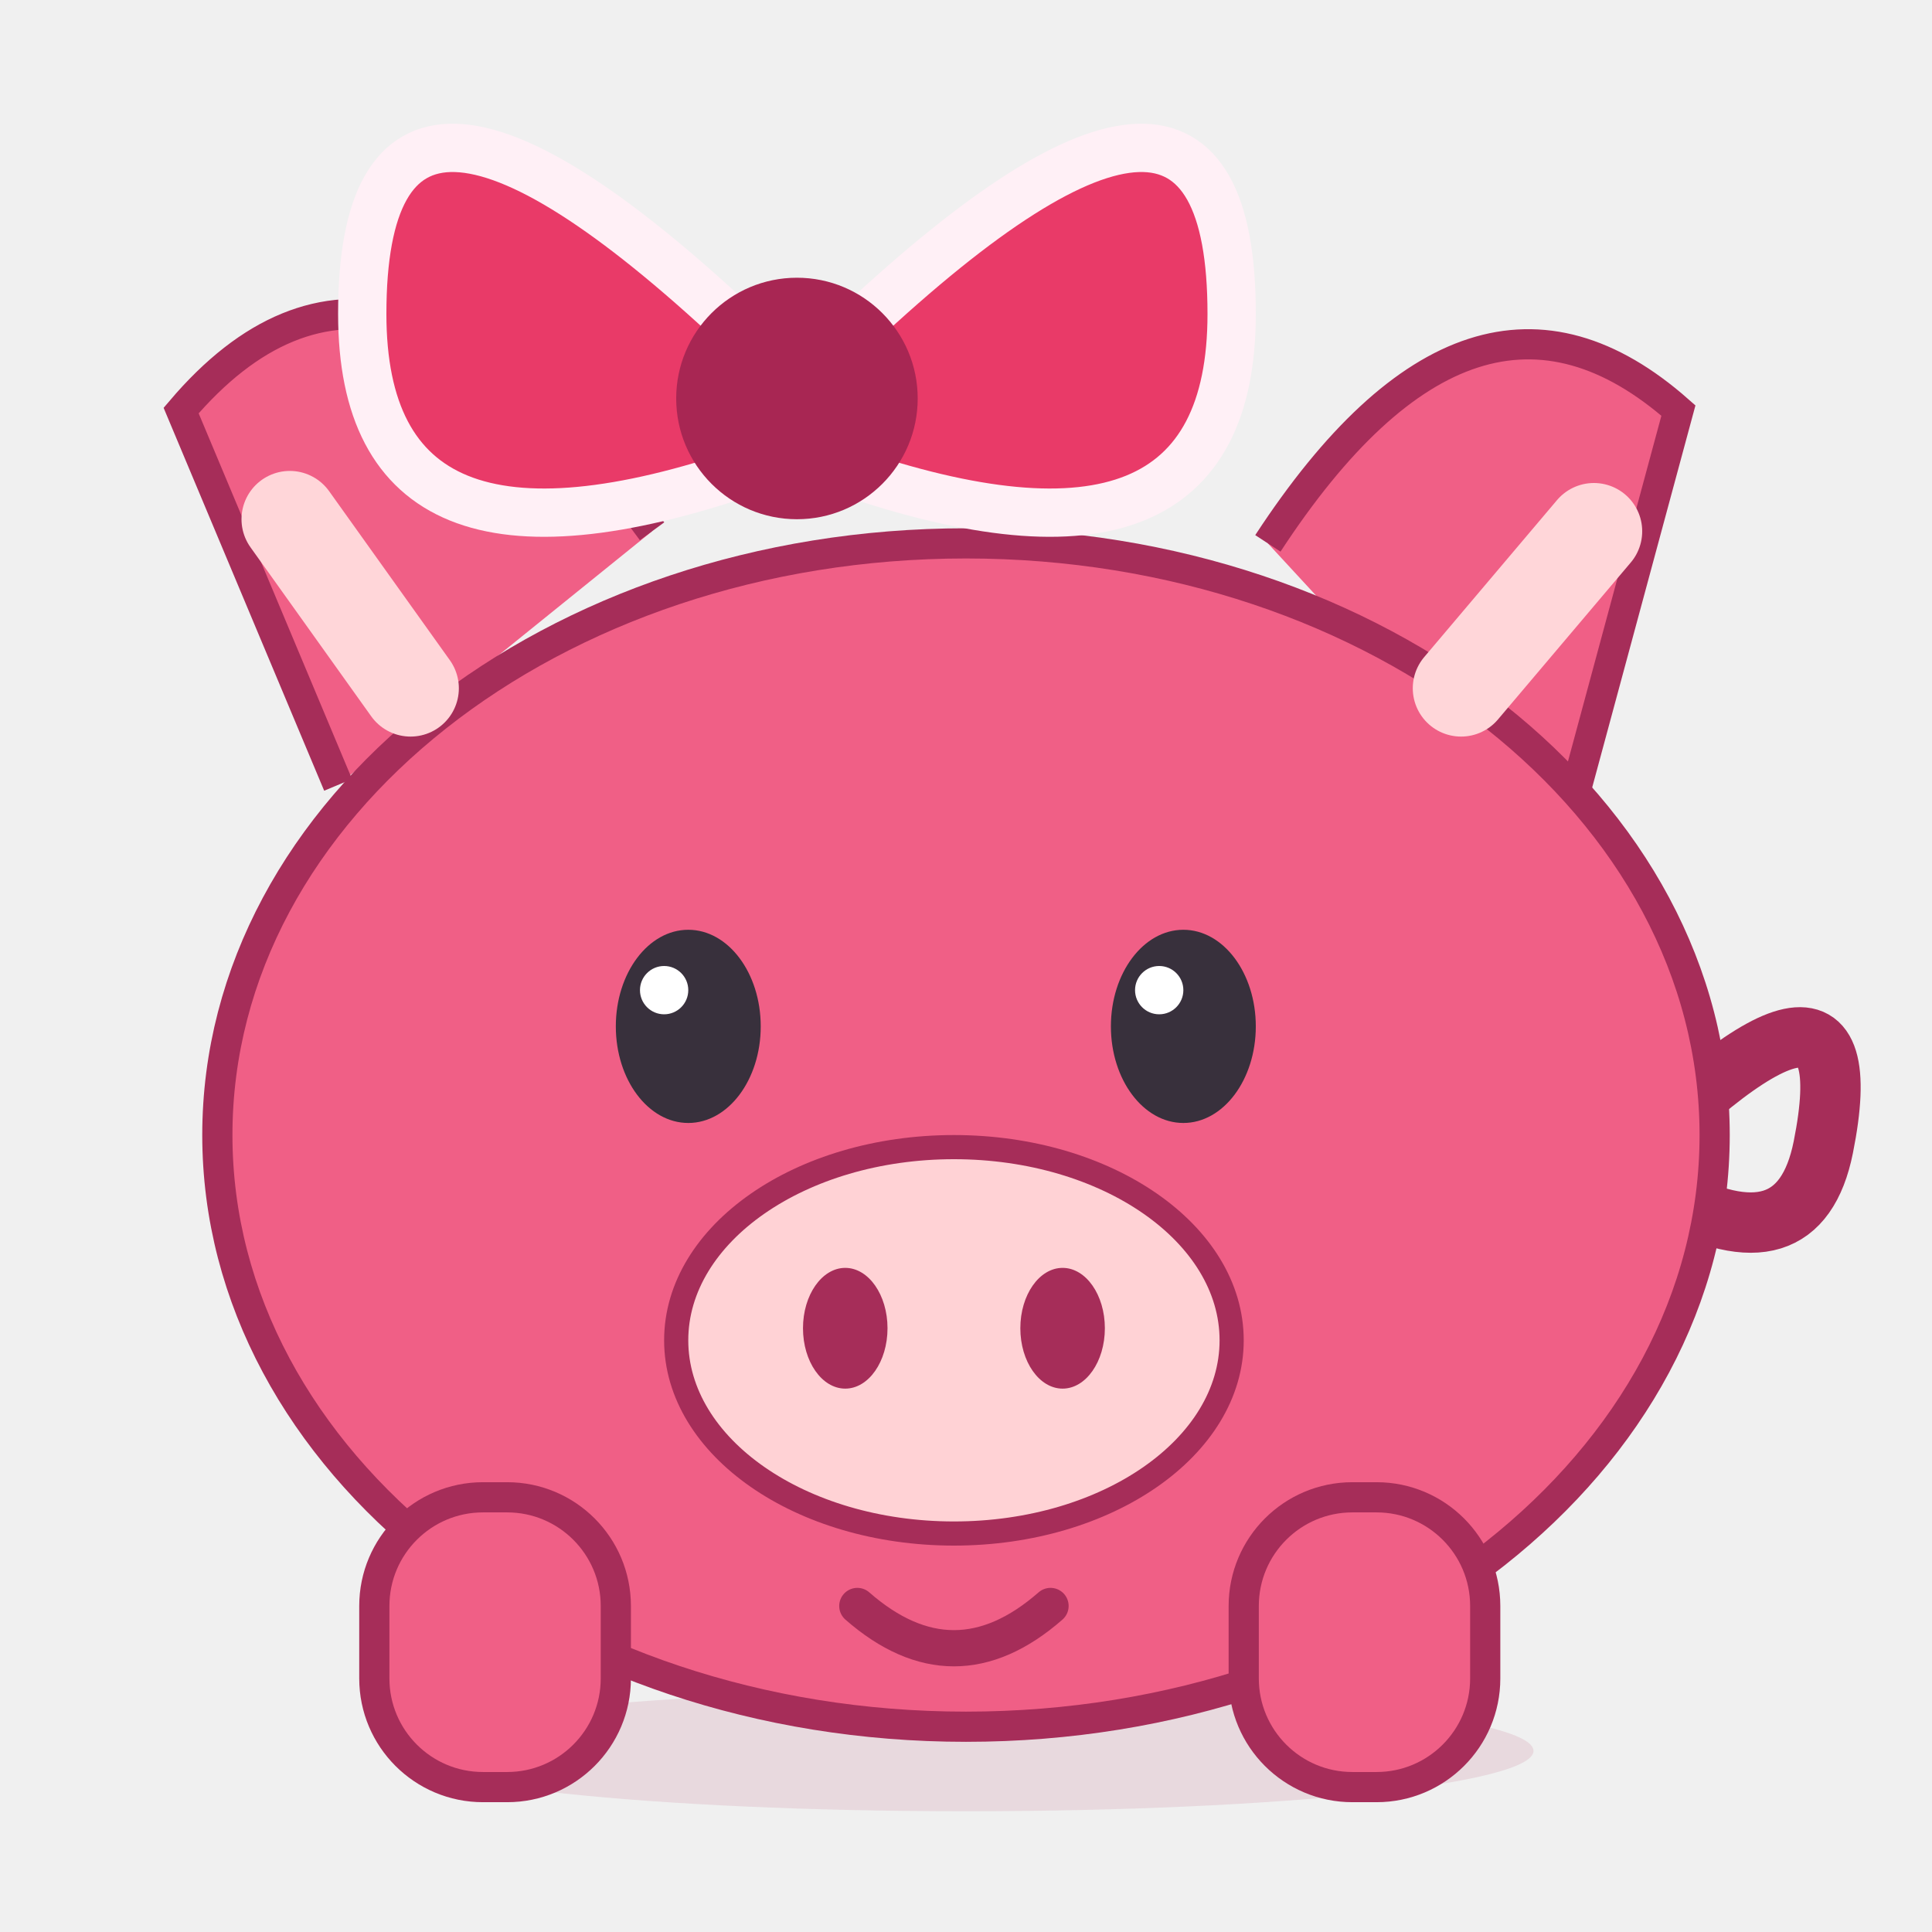
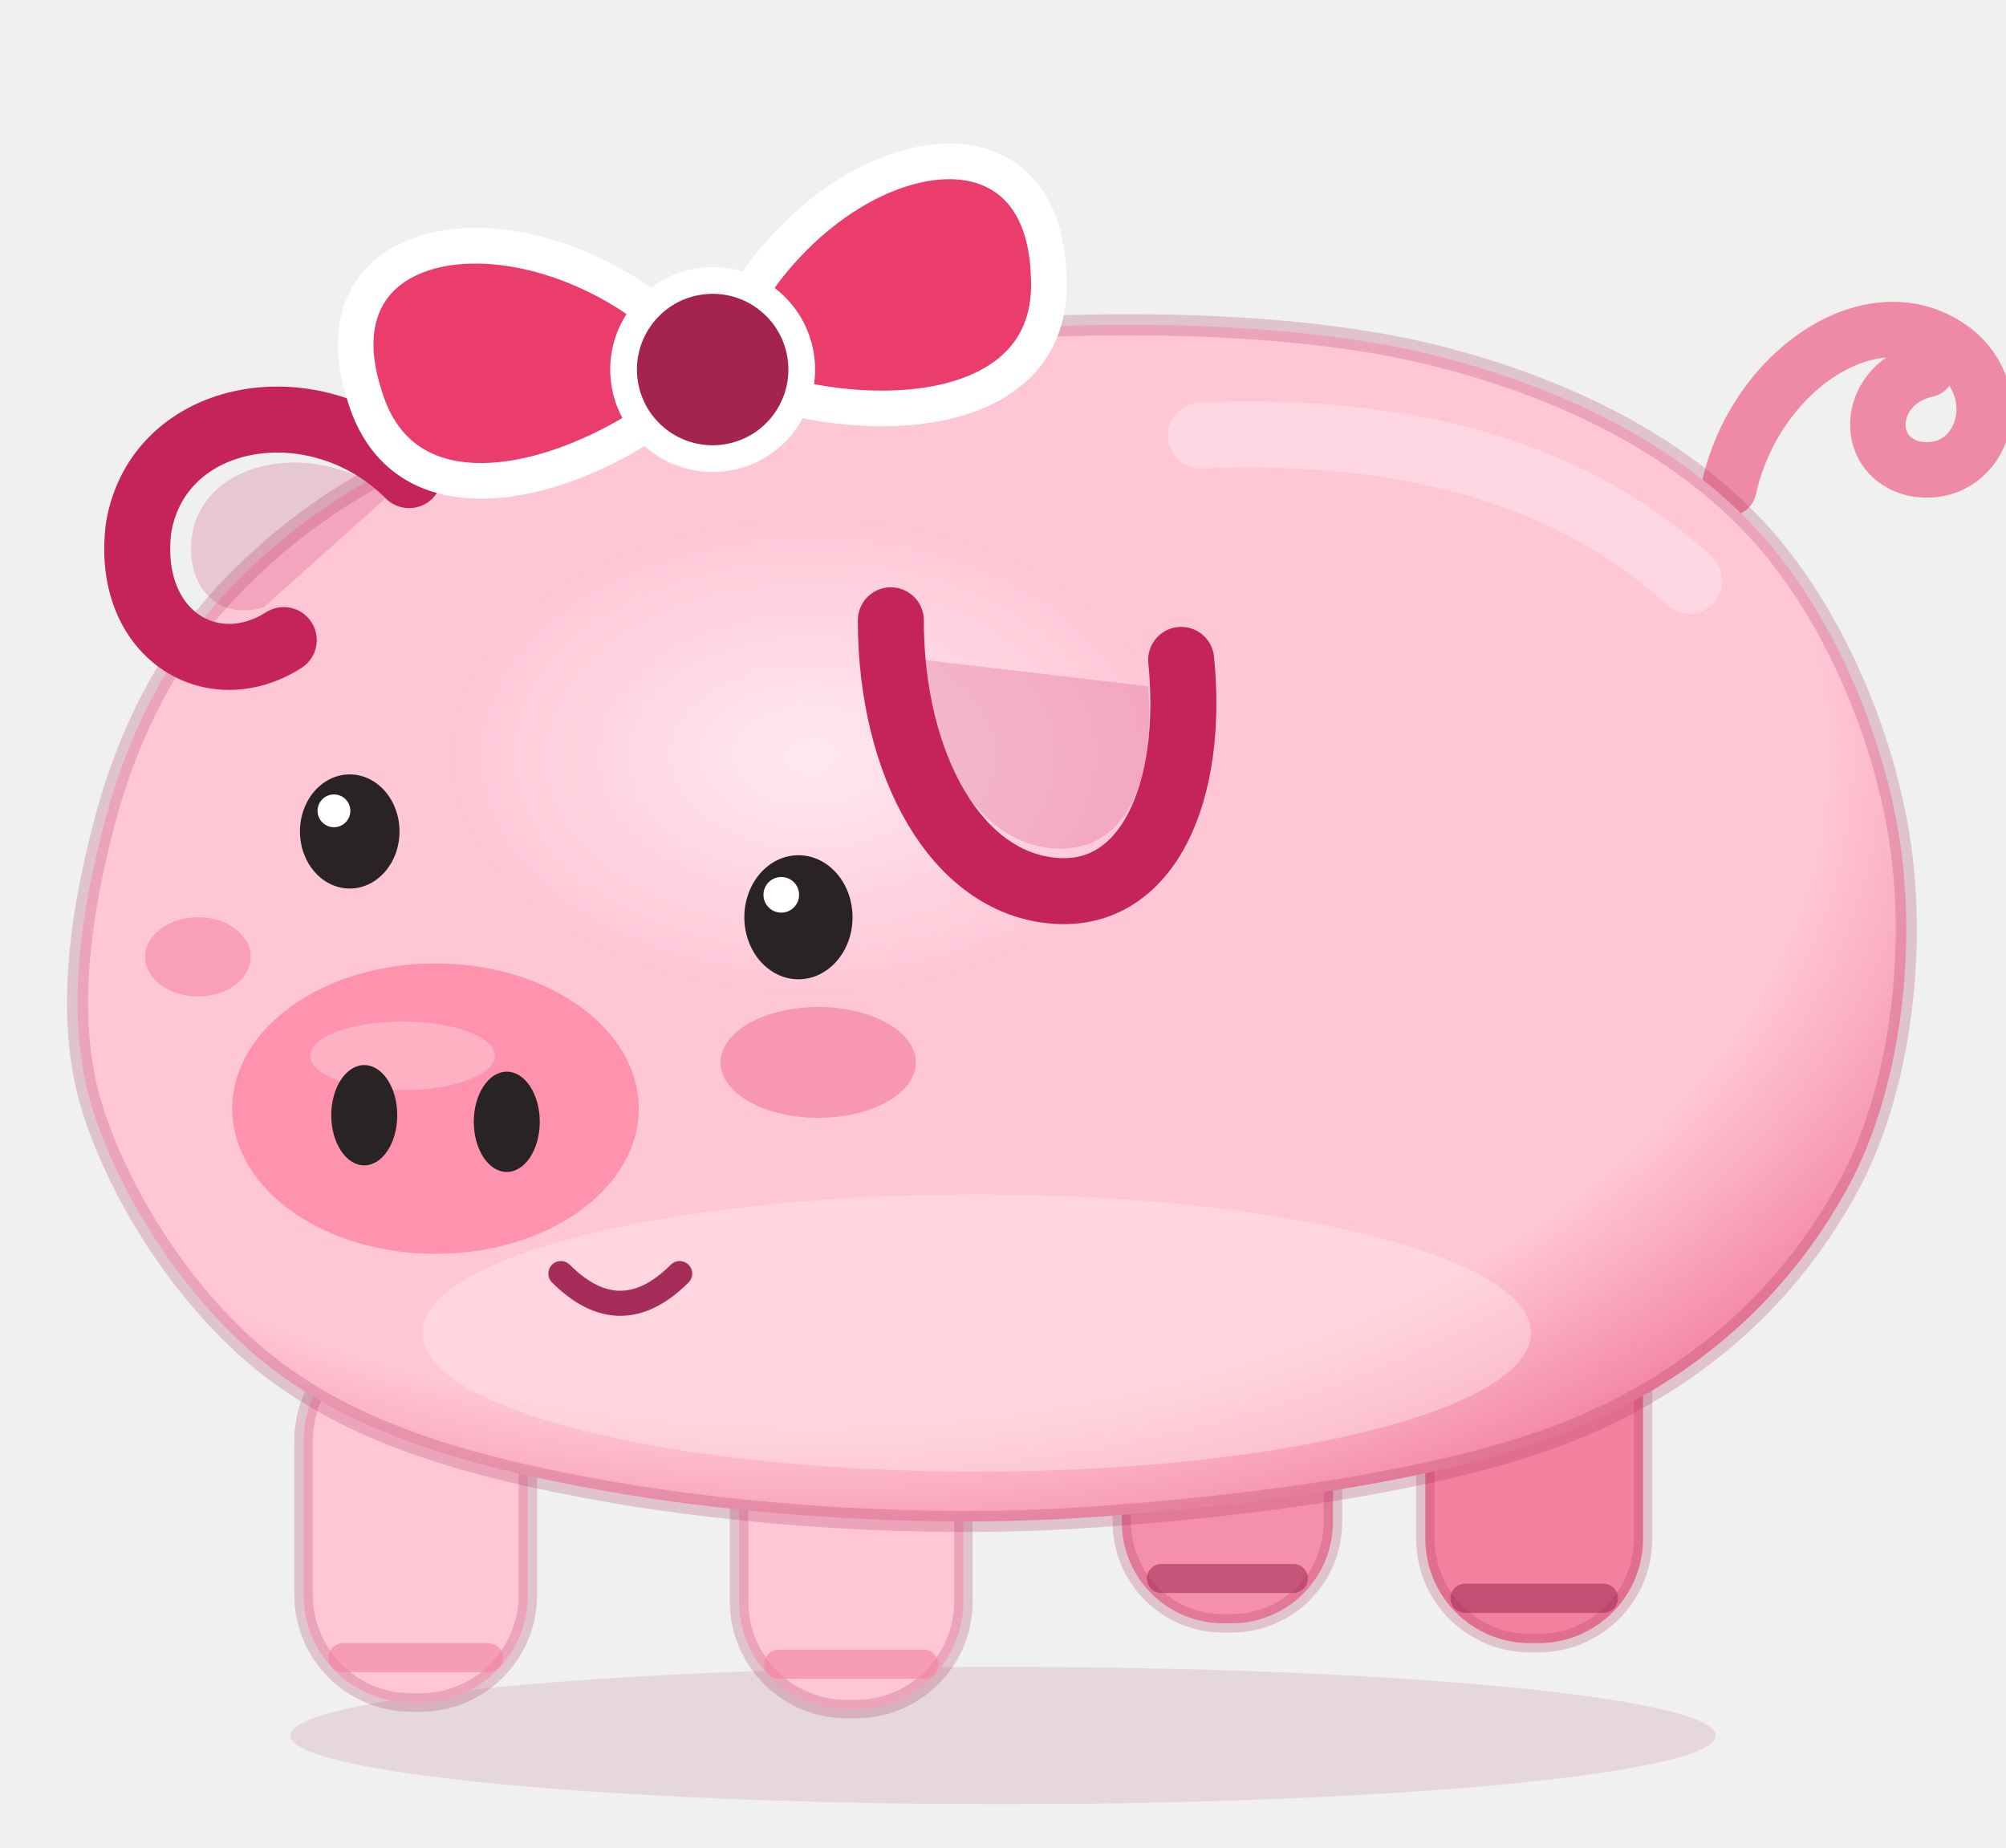
- <svg xmlns="http://www.w3.org/2000/svg" viewBox="0 0 160 160">
-   <ellipse cx="80" cy="145" rx="47" ry="5" fill="#a62d59" opacity=".12" />
-   <path d="M132 99q23-24 19-4-2 10-13 4" fill="none" stroke="#a62d59" stroke-width="5" />
-   <g fill="#f05f86" stroke="#a62d59" stroke-width="2.5">
-     <path d="M28 65 15 34q17-20 39 10M105 45q17-26 34-11l-10 37" />
-     <ellipse cx="80" cy="94" rx="62" ry="49" />
-     <rect x="31" y="124" width="20" height="24" rx="9" />
-     <rect x="103" y="124" width="20" height="24" rx="9" />
+ <svg xmlns="http://www.w3.org/2000/svg" viewBox="4 8 152 140" role="img">
+   <defs>
+     <radialGradient id="p-body" cx=".4" cy=".36" r=".72">
+       <stop offset="0" stop-color="#ffe9ef" />
+       <stop offset=".28" stop-color="#ffc6d6" />
+       <stop offset=".78" stop-color="#ffc6d6" />
+       <stop offset="1" stop-color="#f2809f" />
+     </radialGradient>
+     <clipPath id="p-clip">
+       <path d="M11 92C8.8 85 10.2 76.7 12 70C13.8 63.3 17 57 22 52C27 47 32.7 43.2 42 40C51.3 36.8 66.2 33.8 78 33C89.8 32.2 103.2 32.5 113 35C122.8 37.5 131.2 41.8 137 48C142.8 54.2 146.8 63.7 148 72C149.2 80.3 148 90.7 144 98C140 105.3 133.7 111.8 124 116C114.3 120.2 98.3 122.2 86 123C73.7 123.8 60.2 122.8 50 121C39.8 119.2 31.5 116.8 25 112C18.5 107.2 13.2 99 11 92Z" />
+     </clipPath>
+   </defs>
+   <g class="pig-rig" data-skin="peach" data-role="m-ribbon">
+     <ellipse data-part="shadow" cx="80" cy="139.5" rx="54" ry="5.2" fill="#a62d59" opacity=".13" />
+     <g data-part="root" data-pivot="78 137">
+       <g data-part="back" />
+       <g data-part="tail" data-pivot="135 45">
+         <path d="M135 45C137 36 146 30 152 34.5C156.5 38 154 44.5 149 43.5C145 42.5 145.5 37 150 36" fill="none" stroke="#ef8aa6" stroke-width="4.2" stroke-linecap="round" />
+       </g>
+       <g data-part="legC" data-pivot="97 108">
+         <rect x="89" y="103" width="16" height="28" rx="7.68" fill="#f590ac" stroke="#a62d59" stroke-opacity=".22" stroke-width="1.4" />
+         <path d="M92 127.6h10" stroke="#a62d59" stroke-width="2.2" stroke-linecap="round" opacity=".6" />
+       </g>
+       <g data-part="legD" data-pivot="120 108">
+         <rect x="112" y="104.5" width="16.5" height="28" rx="7.92" fill="#f2809f" stroke="#a62d59" stroke-opacity=".22" stroke-width="1.4" />
+         <path d="M115 129.1h10.5" stroke="#a62d59" stroke-width="2.2" stroke-linecap="round" opacity=".6" />
+       </g>
+       <g data-part="legA" data-pivot="35.5 112">
+         <rect x="27" y="109" width="17" height="28" rx="8.16" fill="#ffc6d6" stroke="#a62d59" stroke-opacity=".22" stroke-width="1.4" />
+         <path d="M30 133.6h11" stroke="#f2809f" stroke-width="2.2" stroke-linecap="round" opacity=".6" />
+       </g>
+       <g data-part="legB" data-pivot="68.5 113">
+         <rect x="60" y="109.5" width="17" height="28" rx="8.16" fill="#ffc6d6" stroke="#a62d59" stroke-opacity=".22" stroke-width="1.4" />
+         <path d="M63 134.1h11" stroke="#f2809f" stroke-width="2.2" stroke-linecap="round" opacity=".6" />
+       </g>
+       <g data-part="torso" data-pivot="78 118">
+         <path d="M11 92C8.8 85 10.2 76.7 12 70C13.8 63.3 17 57 22 52C27 47 32.7 43.2 42 40C51.3 36.8 66.2 33.8 78 33C89.8 32.2 103.2 32.5 113 35C122.8 37.5 131.2 41.8 137 48C142.8 54.2 146.8 63.7 148 72C149.2 80.3 148 90.7 144 98C140 105.3 133.7 111.8 124 116C114.3 120.2 98.3 122.2 86 123C73.7 123.8 60.2 122.8 50 121C39.8 119.2 31.5 116.8 25 112C18.5 107.2 13.2 99 11 92Z" fill="url(#p-body)" stroke="#a62d59" stroke-opacity=".22" stroke-width="1.6" />
+         <ellipse cx="78" cy="109" rx="42" ry="10.5" fill="#ffe9ef" opacity=".42" />
+         <path d="M95 41Q119 40 132 52" fill="none" stroke="#fff" stroke-opacity=".3" stroke-width="5" stroke-linecap="round" />
+         <g data-part="costume-torso" />
+         <g data-part="head" data-pivot="44 84">
+           <g data-part="earF" data-pivot="31 50">
+             <path d="M33.5 45.5C27.5 41 19 43 18.5 49C18.2 53 21 55 24 54Z" fill="#c4245a" opacity=".2" />
+             <path d="M35 44C28 37 16 39 14.5 48C13.5 56 20 60 25.5 56.5" fill="none" stroke="#c4245a" stroke-width="5" stroke-linecap="round" />
+           </g>
+           <ellipse cx="66" cy="88.5" rx="7.4" ry="4.2" fill="#f0688f" opacity=".5" />
+           <ellipse cx="19" cy="80.5" rx="4" ry="3" fill="#f0688f" opacity=".42" />
+           <g data-part="cheek" data-pivot="62 90">
+             <ellipse cx="60" cy="93" rx="9" ry="7.2" fill="#ffc6d6" opacity="0" />
+           </g>
+           <g data-part="face">
+             <g data-part="eyeF" data-pivot="30.5 71">
+               <g transform="translate(30.5 71) scale(.92)">
+                 <ellipse rx="4.1" ry="4.7" fill="#2a2326" />
+                 <circle cx="-1.3" cy="-1.7" r="1.35" fill="#fff" />
+               </g>
+             </g>
+             <g data-part="eyeN" data-pivot="64.5 77.5">
+               <g transform="translate(64.5 77.5)">
+                 <ellipse rx="4.1" ry="4.7" fill="#2a2326" />
+                 <circle cx="-1.3" cy="-1.7" r="1.35" fill="#fff" />
+               </g>
+             </g>
+             <g data-part="brow" />
+             <g data-part="mouth">
+               <g transform="translate(-1.5 5)">
+                 <path d="M48 99.5Q52.5 104 57 99.5" fill="none" stroke="#a62d59" stroke-width="1.9" stroke-linecap="round" />
+               </g>
+             </g>
+           </g>
+           <g data-part="snout" data-pivot="37 92">
+             <ellipse cx="37" cy="92" rx="15.4" ry="11" fill="#ff93ad" />
+             <ellipse cx="34.5" cy="88" rx="7" ry="2.6" fill="#fff" opacity=".28" />
+             <ellipse cx="31.6" cy="92.5" rx="2.5" ry="3.8" fill="#2a2326" />
+             <ellipse cx="42.4" cy="93" rx="2.5" ry="3.8" fill="#2a2326" />
+           </g>
+           <g data-part="earN" data-pivot="82 58">
+             <path d="M74 58C74.5 66 78.5 72 84 72.3C89.5 72.5 91.5 67 91 60Z" fill="#c4245a" opacity=".2" />
+             <path d="M71.5 55C71.5 66 76.5 75 84 75.5C91 76 94.5 68 93.5 58" fill="none" stroke="#c4245a" stroke-width="5" stroke-linecap="round" />
+           </g>
+           <g data-part="costume-head">
+             <g transform="translate(58 36) rotate(-10) scale(1.35)">
+               <path d="M0 0C-6-11-21-13-19.5-2C-18.5 7-6 4.5 0 0Z" fill="#ea3d6c" stroke="#fff" stroke-width="2" />
+               <path d="M0 0C6-11 21-13 19.5-2C18.5 7 6 4.5 0 0Z" fill="#ea3d6c" stroke="#fff" stroke-width="2" />
+               <circle r="5" fill="#a5234f" stroke="#fff" stroke-width="1.5" />
+             </g>
+           </g>
+         </g>
+         <g data-part="costume-front" />
+       </g>
+       <g data-part="prop" data-pivot="24 104" />
+     </g>
  </g>
-   <path d="M24 43 34 57m87 0 11-13" stroke="#ffd6d9" stroke-width="8" stroke-linecap="round" />
-   <ellipse cx="57" cy="85" rx="6" ry="8" fill="#38303c" />
-   <ellipse cx="98" cy="85" rx="6" ry="8" fill="#38303c" />
-   <g fill="#fff">
-     <circle cx="55" cy="82" r="2" />
-     <circle cx="96" cy="82" r="2" />
-   </g>
-   <ellipse cx="79" cy="111" rx="23" ry="16" fill="#ffd2d5" stroke="#a62d59" stroke-width="2" />
-   <g fill="#a62d59">
-     <ellipse cx="70" cy="110" rx="3.5" ry="5" />
-     <ellipse cx="88" cy="110" rx="3.5" ry="5" />
-   </g>
-   <path d="M71 133q8 7 16 0" fill="none" stroke="#a62d59" stroke-width="3" stroke-linecap="round" />
-   <path d="M61 27Q30-2 30 26q0 24 32 13M71 27q31-29 31-1 0 24-32 13" fill="#e93a68" stroke="#fff0f6" stroke-width="4" />
-   <circle cx="66" cy="33" r="10" fill="#a82653" />
</svg>
